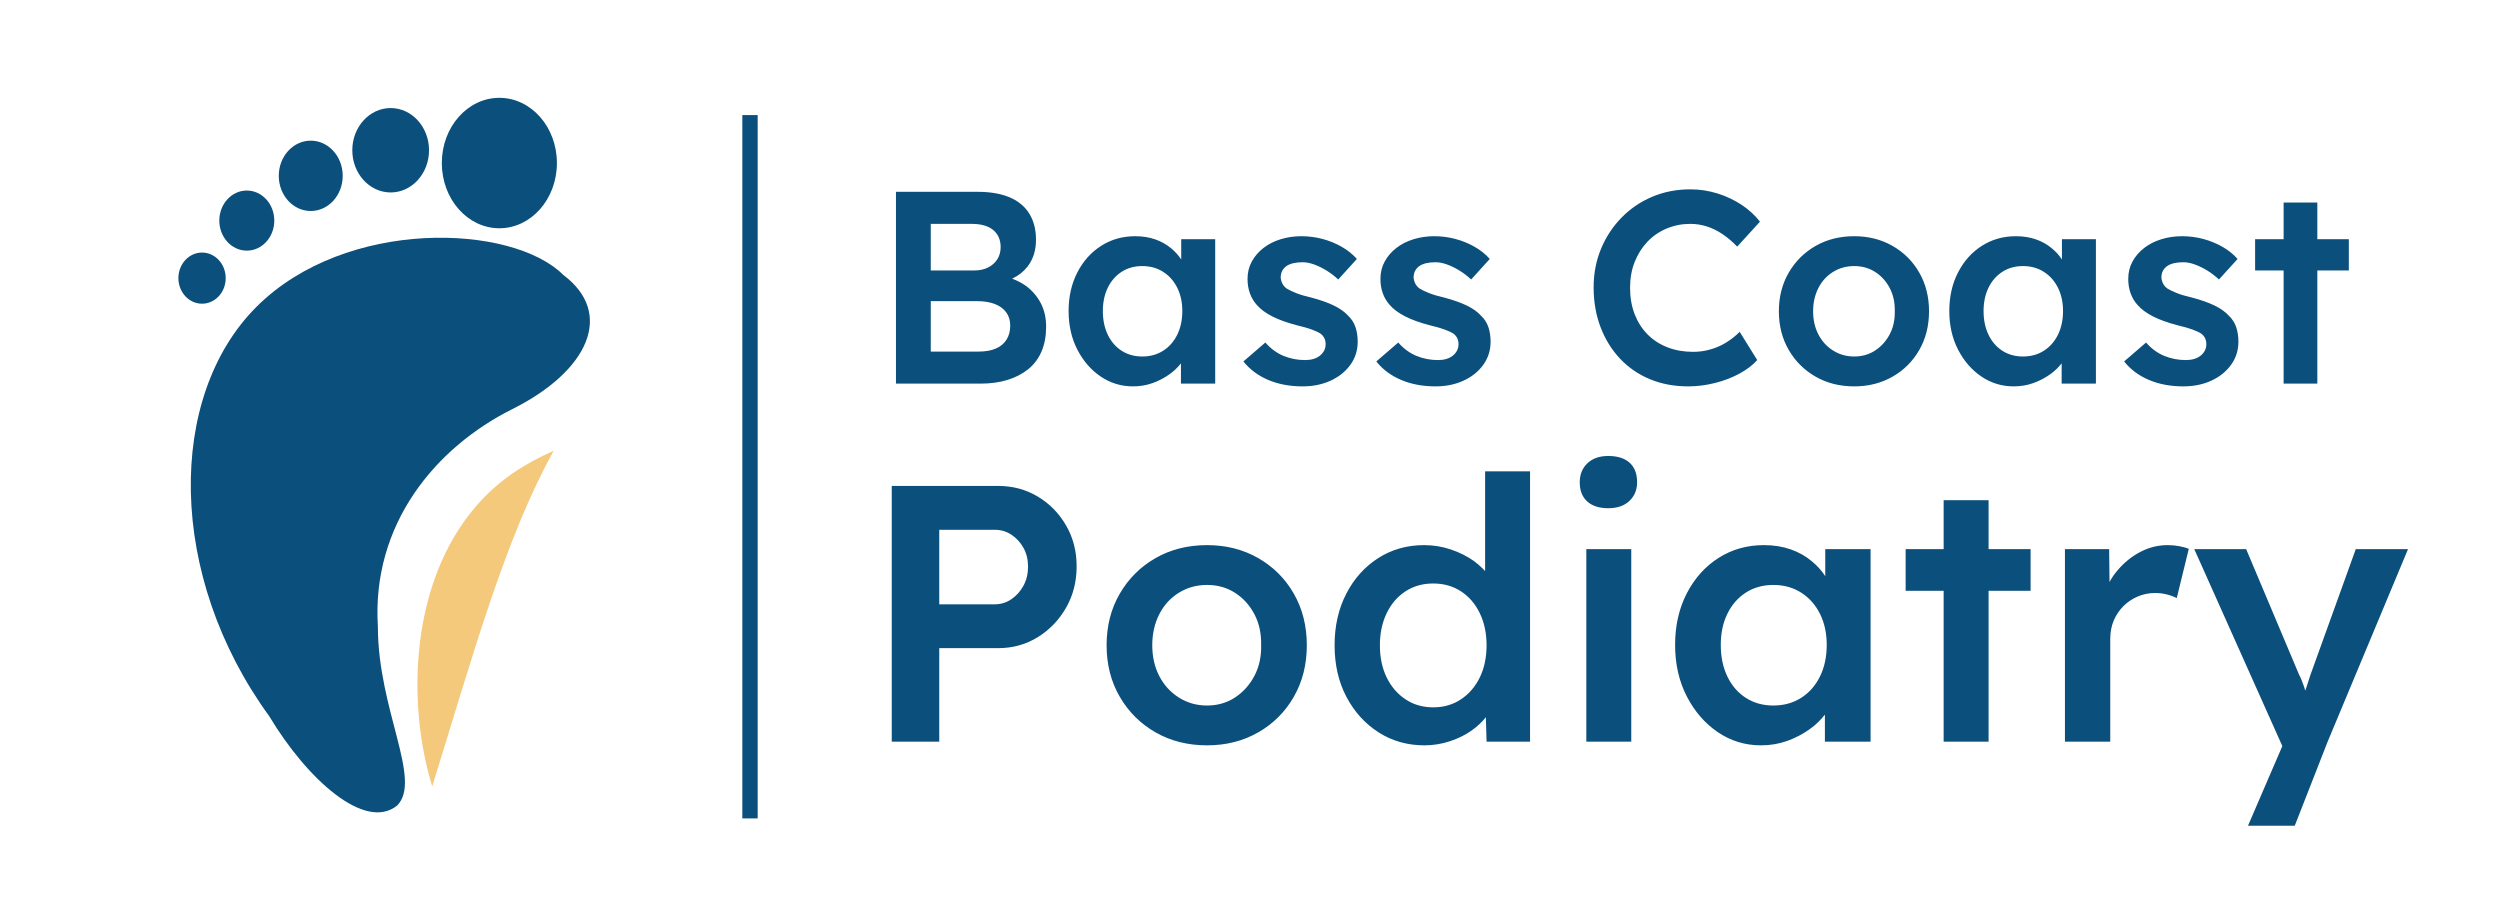
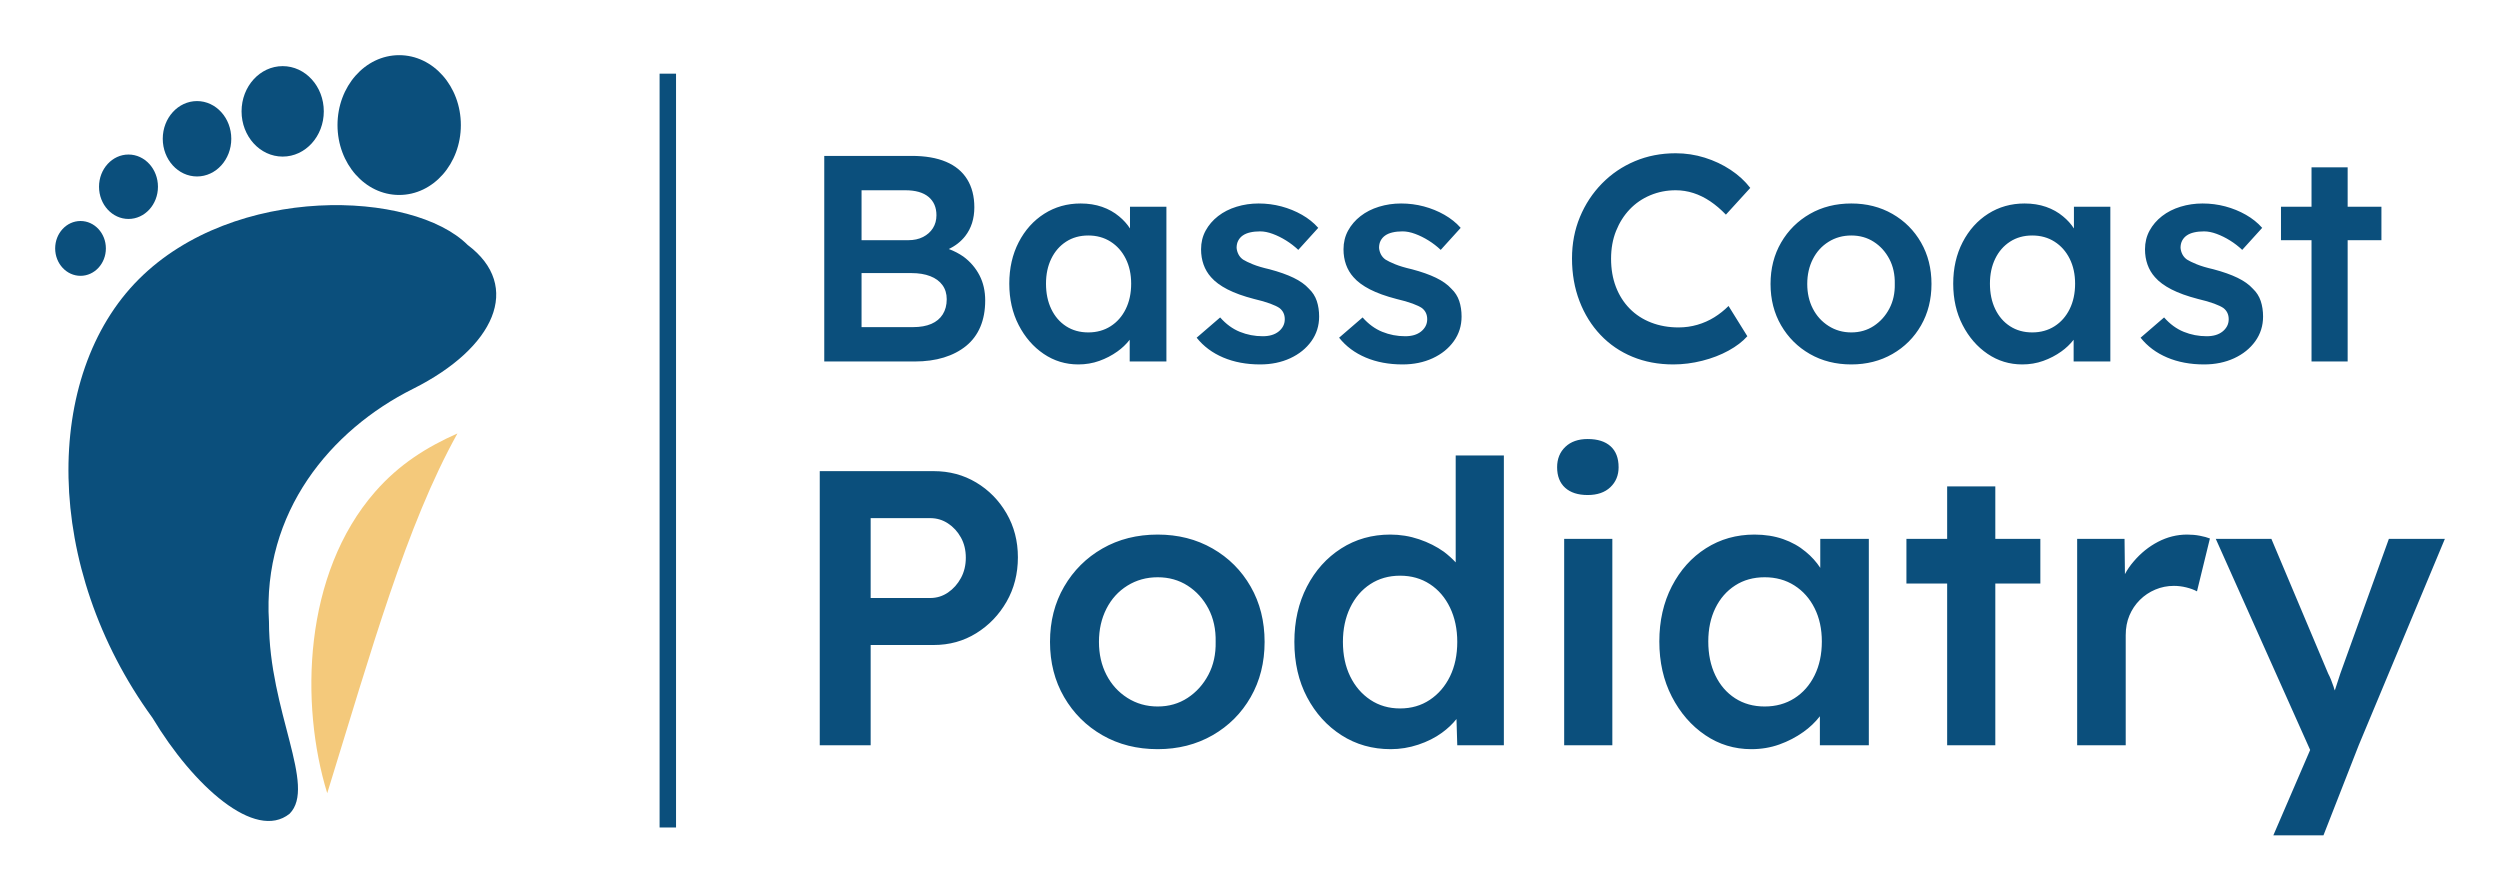
- <svg xmlns="http://www.w3.org/2000/svg" viewBox="-8.0 -8.0 390.8 144.0" width="391" height="144">
+ <svg xmlns="http://www.w3.org/2000/svg" viewBox="11.75 -0.75 364.81 129.94" width="364.81" height="129.94">
  <g transform="translate(0,4)">
    <path d="M 80 31 C 72 23, 46 22, 32 36 C 18 50, 18 78, 34 100 C 40 110, 49 118, 54 114 C 58 110, 51 99, 51 86 C 50 70, 60 58, 72 52 C 84 46, 88 37, 80 31 Z" fill="#0B4F7C" />
    <ellipse cx="70" cy="13.5" rx="9" ry="10.2" fill="#0B4F7C" />
    <ellipse cx="53" cy="11.5" rx="6" ry="6.6" fill="#0B4F7C" />
    <ellipse cx="40.5" cy="15.5" rx="5" ry="5.5" fill="#0B4F7C" />
    <ellipse cx="30.5" cy="22.5" rx="4.3" ry="4.7" fill="#0B4F7C" />
    <ellipse cx="23.5" cy="31.5" rx="3.7" ry="4.0" fill="#0B4F7C" />
    <path d="M 59.5 111 C 55.5 98, 56 79, 66.5 67 C 70 63, 74 60.5, 78.5 58.5 C 71 72, 66 90, 59.5 111 Z" fill="#F4C97B" />
  </g>
  <rect x="108" y="10" width="2.4" height="110" fill="#0B4F7C" />
  <path d="M132.029 52.0V22.0H144.8Q147.757 22.0 149.793 22.857Q151.829 23.714 152.879 25.407Q153.929 27.1 153.929 29.5Q153.929 31.986 152.6 33.7Q151.657 34.9 150.2 35.586Q151.357 36.014 152.343 36.7Q153.843 37.814 154.679 39.421Q155.514 41.029 155.514 43.086Q155.514 45.271 154.807 46.943Q154.1 48.614 152.729 49.729Q151.357 50.843 149.471 51.421Q147.586 52.0 145.229 52.0ZM137.471 46.986H144.971Q146.557 46.986 147.65 46.514Q148.743 46.043 149.321 45.121Q149.9 44.2 149.9 42.914Q149.9 41.714 149.279 40.857Q148.657 40.0 147.5 39.55Q146.343 39.1 144.757 39.1H137.471ZM137.471 34.3H144.286Q145.529 34.3 146.45 33.829Q147.371 33.357 147.886 32.543Q148.4 31.729 148.4 30.657Q148.4 28.943 147.243 27.979Q146.086 27.014 143.857 27.014H137.471ZM169.1 52.429Q166.314 52.429 164.043 50.886Q161.771 49.343 160.4 46.686Q159.029 44.029 159.029 40.643Q159.029 37.257 160.4 34.6Q161.771 31.943 164.129 30.443Q166.486 28.943 169.443 28.943Q171.157 28.943 172.571 29.436Q173.986 29.929 175.057 30.829Q176.0 31.6 176.643 32.586V29.414H181.957V52.0H176.6V48.829Q175.829 49.814 174.8 50.543Q173.6 51.4 172.164 51.914Q170.729 52.429 169.1 52.429ZM170.557 47.757Q172.4 47.757 173.814 46.857Q175.229 45.957 176.021 44.35Q176.814 42.743 176.814 40.643Q176.814 38.586 176.021 37.0Q175.229 35.414 173.814 34.514Q172.4 33.614 170.557 33.614Q168.714 33.614 167.321 34.514Q165.929 35.414 165.157 37.0Q164.386 38.586 164.386 40.643Q164.386 42.743 165.157 44.35Q165.929 45.957 167.321 46.857Q168.714 47.757 170.557 47.757ZM195.629 52.429Q192.629 52.429 190.25 51.421Q187.871 50.414 186.371 48.529L189.8 45.571Q191.086 47.029 192.671 47.671Q194.257 48.314 196.014 48.314Q196.743 48.314 197.321 48.143Q197.9 47.971 198.329 47.629Q198.757 47.286 198.993 46.836Q199.229 46.386 199.229 45.829Q199.229 44.8 198.457 44.2Q198.029 43.9 197.107 43.557Q196.186 43.214 194.729 42.871Q192.414 42.271 190.871 41.479Q189.329 40.686 188.471 39.7Q187.743 38.886 187.379 37.857Q187.014 36.829 187.014 35.629Q187.014 34.129 187.679 32.907Q188.343 31.686 189.5 30.786Q190.657 29.886 192.2 29.414Q193.743 28.943 195.414 28.943Q197.129 28.943 198.736 29.371Q200.343 29.8 201.736 30.593Q203.129 31.386 204.114 32.5L201.2 35.714Q200.386 34.943 199.421 34.343Q198.457 33.743 197.471 33.379Q196.486 33.014 195.629 33.014Q194.814 33.014 194.171 33.164Q193.529 33.314 193.1 33.614Q192.671 33.914 192.436 34.364Q192.2 34.814 192.2 35.414Q192.243 35.929 192.479 36.379Q192.714 36.829 193.143 37.129Q193.614 37.429 194.557 37.814Q195.5 38.2 197.0 38.543Q199.1 39.1 200.514 39.786Q201.929 40.471 202.743 41.371Q203.557 42.143 203.9 43.171Q204.243 44.2 204.243 45.443Q204.243 47.457 203.107 49.043Q201.971 50.629 200.021 51.529Q198.071 52.429 195.629 52.429ZM216.414 52.429Q213.414 52.429 211.036 51.421Q208.657 50.414 207.157 48.529L210.586 45.571Q211.871 47.029 213.457 47.671Q215.043 48.314 216.8 48.314Q217.529 48.314 218.107 48.143Q218.686 47.971 219.114 47.629Q219.543 47.286 219.779 46.836Q220.014 46.386 220.014 45.829Q220.014 44.8 219.243 44.2Q218.814 43.9 217.893 43.557Q216.971 43.214 215.514 42.871Q213.2 42.271 211.657 41.479Q210.114 40.686 209.257 39.7Q208.529 38.886 208.164 37.857Q207.8 36.829 207.8 35.629Q207.8 34.129 208.464 32.907Q209.129 31.686 210.286 30.786Q211.443 29.886 212.986 29.414Q214.529 28.943 216.2 28.943Q217.914 28.943 219.521 29.371Q221.129 29.8 222.521 30.593Q223.914 31.386 224.9 32.5L221.986 35.714Q221.171 34.943 220.207 34.343Q219.243 33.743 218.257 33.379Q217.271 33.014 216.414 33.014Q215.6 33.014 214.957 33.164Q214.314 33.314 213.886 33.614Q213.457 33.914 213.221 34.364Q212.986 34.814 212.986 35.414Q213.029 35.929 213.264 36.379Q213.5 36.829 213.929 37.129Q214.4 37.429 215.343 37.814Q216.286 38.2 217.786 38.543Q219.886 39.1 221.3 39.786Q222.714 40.471 223.529 41.371Q224.343 42.143 224.686 43.171Q225.029 44.2 225.029 45.443Q225.029 47.457 223.893 49.043Q222.757 50.629 220.807 51.529Q218.857 52.429 216.414 52.429ZM255.929 52.429Q252.671 52.429 249.971 51.314Q247.271 50.2 245.3 48.121Q243.329 46.043 242.236 43.193Q241.143 40.343 241.143 36.957Q241.143 33.7 242.3 30.914Q243.457 28.129 245.514 26.029Q247.571 23.929 250.314 22.771Q253.057 21.614 256.271 21.614Q258.457 21.614 260.514 22.257Q262.571 22.9 264.286 24.036Q266.0 25.171 267.157 26.671L263.6 30.571Q262.486 29.414 261.307 28.621Q260.129 27.829 258.864 27.421Q257.6 27.014 256.271 27.014Q254.3 27.014 252.564 27.743Q250.829 28.471 249.564 29.8Q248.3 31.129 247.571 32.95Q246.843 34.771 246.843 37.0Q246.843 39.271 247.55 41.114Q248.257 42.957 249.564 44.286Q250.871 45.614 252.693 46.321Q254.514 47.029 256.7 47.029Q258.114 47.029 259.443 46.643Q260.771 46.257 261.907 45.55Q263.043 44.843 263.986 43.9L266.729 48.314Q265.7 49.471 263.986 50.414Q262.271 51.357 260.15 51.893Q258.029 52.429 255.929 52.429ZM281.9 52.429Q278.514 52.429 275.857 50.907Q273.2 49.386 271.657 46.729Q270.114 44.071 270.114 40.686Q270.114 37.3 271.657 34.643Q273.2 31.986 275.857 30.464Q278.514 28.943 281.9 28.943Q285.243 28.943 287.9 30.464Q290.557 31.986 292.079 34.643Q293.6 37.3 293.6 40.686Q293.6 44.071 292.079 46.729Q290.557 49.386 287.9 50.907Q285.243 52.429 281.9 52.429ZM281.9 47.757Q283.743 47.757 285.179 46.814Q286.614 45.871 287.45 44.286Q288.286 42.7 288.243 40.686Q288.286 38.629 287.45 37.043Q286.614 35.457 285.179 34.536Q283.743 33.614 281.9 33.614Q280.057 33.614 278.579 34.536Q277.1 35.457 276.286 37.064Q275.471 38.671 275.471 40.686Q275.471 42.7 276.286 44.286Q277.1 45.871 278.579 46.814Q280.057 47.757 281.9 47.757ZM306.843 52.429Q304.057 52.429 301.786 50.886Q299.514 49.343 298.143 46.686Q296.771 44.029 296.771 40.643Q296.771 37.257 298.143 34.6Q299.514 31.943 301.871 30.443Q304.229 28.943 307.186 28.943Q308.9 28.943 310.314 29.436Q311.729 29.929 312.8 30.829Q313.743 31.6 314.386 32.586V29.414H319.7V52.0H314.343V48.829Q313.571 49.814 312.543 50.543Q311.343 51.4 309.907 51.914Q308.471 52.429 306.843 52.429ZM308.3 47.757Q310.143 47.757 311.557 46.857Q312.971 45.957 313.764 44.35Q314.557 42.743 314.557 40.643Q314.557 38.586 313.764 37.0Q312.971 35.414 311.557 34.514Q310.143 33.614 308.3 33.614Q306.457 33.614 305.064 34.514Q303.671 35.414 302.9 37.0Q302.129 38.586 302.129 40.643Q302.129 42.743 302.9 44.35Q303.671 45.957 305.064 46.857Q306.457 47.757 308.3 47.757ZM333.371 52.429Q330.371 52.429 327.993 51.421Q325.614 50.414 324.114 48.529L327.543 45.571Q328.829 47.029 330.414 47.671Q332.0 48.314 333.757 48.314Q334.486 48.314 335.064 48.143Q335.643 47.971 336.071 47.629Q336.5 47.286 336.736 46.836Q336.971 46.386 336.971 45.829Q336.971 44.8 336.2 44.2Q335.771 43.9 334.85 43.557Q333.929 43.214 332.471 42.871Q330.157 42.271 328.614 41.479Q327.071 40.686 326.214 39.7Q325.486 38.886 325.121 37.857Q324.757 36.829 324.757 35.629Q324.757 34.129 325.421 32.907Q326.086 31.686 327.243 30.786Q328.4 29.886 329.943 29.414Q331.486 28.943 333.157 28.943Q334.871 28.943 336.479 29.371Q338.086 29.8 339.479 30.593Q340.871 31.386 341.857 32.5L338.943 35.714Q338.129 34.943 337.164 34.343Q336.2 33.743 335.214 33.379Q334.229 33.014 333.371 33.014Q332.557 33.014 331.914 33.164Q331.271 33.314 330.843 33.614Q330.414 33.914 330.179 34.364Q329.943 34.814 329.943 35.414Q329.986 35.929 330.221 36.379Q330.457 36.829 330.886 37.129Q331.357 37.429 332.3 37.814Q333.243 38.2 334.743 38.543Q336.843 39.1 338.257 39.786Q339.671 40.471 340.486 41.371Q341.3 42.143 341.643 43.171Q341.986 44.2 341.986 45.443Q341.986 47.457 340.85 49.043Q339.714 50.629 337.764 51.529Q335.814 52.429 333.371 52.429ZM349.057 52.0V34.3H344.6V29.414H349.057V23.671H354.329V29.414H359.257V34.3H354.329V52.0Z" fill="#0B4F7C" />
  <path d="M131.371 108.0V68.0H148.0Q151.429 68.0 154.2 69.657Q156.971 71.314 158.629 74.171Q160.286 77.029 160.286 80.571Q160.286 84.171 158.629 87.057Q156.971 89.943 154.2 91.657Q151.429 93.371 148.0 93.371H138.8V108.0ZM138.8 86.514H147.486Q148.914 86.514 150.086 85.714Q151.257 84.914 151.971 83.6Q152.686 82.286 152.686 80.629Q152.686 78.971 151.971 77.686Q151.257 76.4 150.086 75.629Q148.914 74.857 147.486 74.857H138.8ZM180.686 108.571Q176.171 108.571 172.629 106.543Q169.086 104.514 167.029 100.971Q164.971 97.429 164.971 92.914Q164.971 88.4 167.029 84.857Q169.086 81.314 172.629 79.286Q176.171 77.257 180.686 77.257Q185.143 77.257 188.686 79.286Q192.229 81.314 194.257 84.857Q196.286 88.4 196.286 92.914Q196.286 97.429 194.257 100.971Q192.229 104.514 188.686 106.543Q185.143 108.571 180.686 108.571ZM180.686 102.343Q183.143 102.343 185.057 101.086Q186.971 99.829 188.086 97.714Q189.2 95.6 189.143 92.914Q189.2 90.171 188.086 88.057Q186.971 85.943 185.057 84.714Q183.143 83.486 180.686 83.486Q178.229 83.486 176.257 84.714Q174.286 85.943 173.2 88.086Q172.114 90.229 172.114 92.914Q172.114 95.6 173.2 97.714Q174.286 99.829 176.257 101.086Q178.229 102.343 180.686 102.343ZM214.686 108.571Q210.686 108.571 207.514 106.543Q204.343 104.514 202.486 101.0Q200.629 97.486 200.629 92.914Q200.629 88.4 202.457 84.857Q204.286 81.314 207.457 79.286Q210.629 77.257 214.629 77.257Q216.8 77.257 218.829 77.943Q220.857 78.629 222.457 79.771Q223.429 80.514 224.171 81.314V65.714H231.2V108.0H224.4L224.286 104.171Q223.429 105.257 222.171 106.171Q220.686 107.257 218.714 107.914Q216.743 108.571 214.686 108.571ZM216.057 102.629Q218.514 102.629 220.4 101.371Q222.286 100.114 223.343 97.943Q224.4 95.771 224.4 92.914Q224.4 90.114 223.343 87.914Q222.286 85.714 220.4 84.486Q218.514 83.257 216.057 83.257Q213.6 83.257 211.714 84.486Q209.829 85.714 208.771 87.914Q207.714 90.114 207.714 92.914Q207.714 95.771 208.771 97.943Q209.829 100.114 211.714 101.371Q213.6 102.629 216.057 102.629ZM240.0 108.0V77.886H247.029V108.0ZM243.429 71.486Q241.314 71.486 240.143 70.429Q238.971 69.371 238.971 67.429Q238.971 65.6 240.171 64.457Q241.371 63.314 243.429 63.314Q245.6 63.314 246.771 64.371Q247.943 65.429 247.943 67.429Q247.943 69.2 246.743 70.343Q245.543 71.486 243.429 71.486ZM267.314 108.571Q263.6 108.571 260.571 106.514Q257.543 104.457 255.714 100.914Q253.886 97.371 253.886 92.857Q253.886 88.343 255.714 84.8Q257.543 81.257 260.686 79.257Q263.829 77.257 267.771 77.257Q270.057 77.257 271.943 77.914Q273.829 78.571 275.257 79.771Q276.514 80.8 277.371 82.114V77.886H284.457V108.0H277.314V103.771Q276.286 105.086 274.914 106.057Q273.314 107.2 271.4 107.886Q269.486 108.571 267.314 108.571ZM269.257 102.343Q271.714 102.343 273.6 101.143Q275.486 99.943 276.543 97.8Q277.6 95.657 277.6 92.857Q277.6 90.114 276.543 88.0Q275.486 85.886 273.6 84.686Q271.714 83.486 269.257 83.486Q266.8 83.486 264.943 84.686Q263.086 85.886 262.057 88.0Q261.029 90.114 261.029 92.857Q261.029 95.657 262.057 97.8Q263.086 99.943 264.943 101.143Q266.8 102.343 269.257 102.343ZM295.886 108.0V84.4H289.943V77.886H295.886V70.229H302.914V77.886H309.486V84.4H302.914V108.0ZM314.857 108.0V77.886H321.771L321.829 83.029Q322.343 82.057 323.086 81.2Q324.629 79.371 326.657 78.314Q328.686 77.257 330.914 77.257Q331.886 77.257 332.771 77.429Q333.657 77.6 334.229 77.829L332.343 85.543Q331.714 85.2 330.8 84.971Q329.886 84.743 328.971 84.743Q327.543 84.743 326.257 85.286Q324.971 85.829 324.0 86.8Q323.029 87.771 322.486 89.057Q321.943 90.343 321.943 91.943V108.0ZM343.486 121.143 348.857 108.686 335.086 77.886H343.2L351.486 97.543Q351.886 98.286 352.286 99.486Q352.343 99.771 352.457 100.0Q352.857 98.8 353.257 97.543L360.343 77.886H368.514L355.943 108.0L350.8 121.143Z" fill="#0B4F7C" />
</svg>
